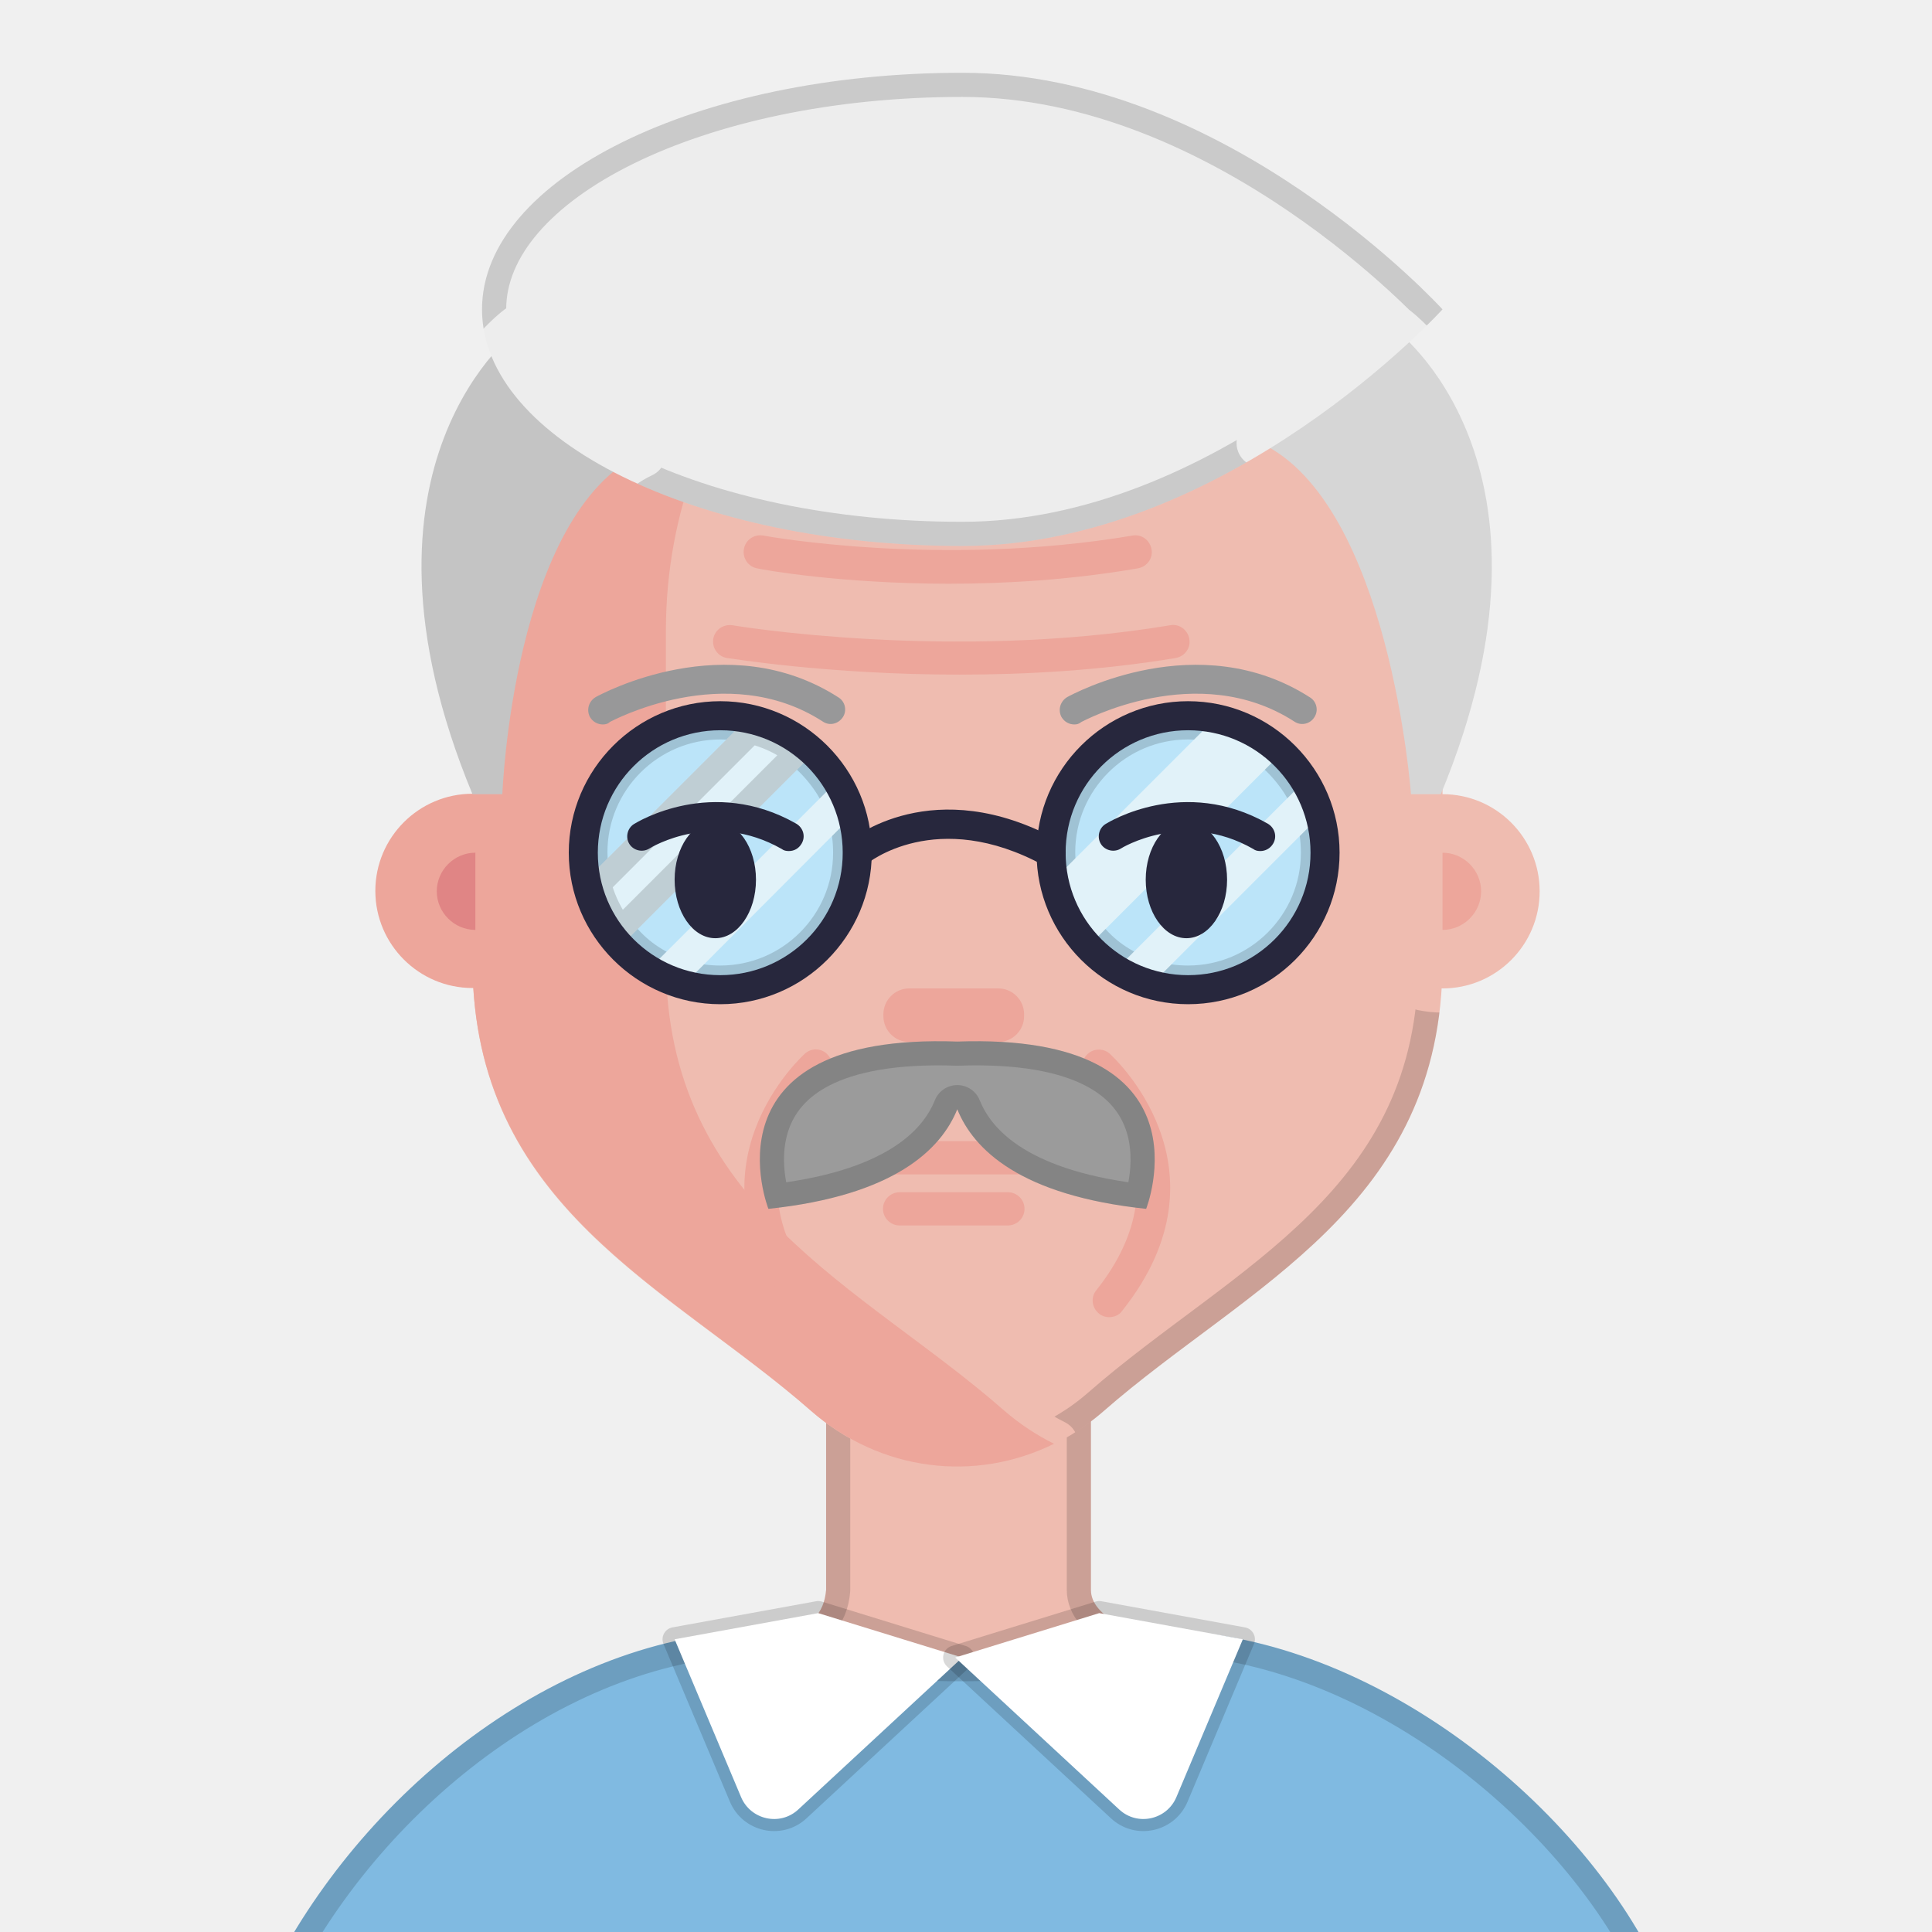
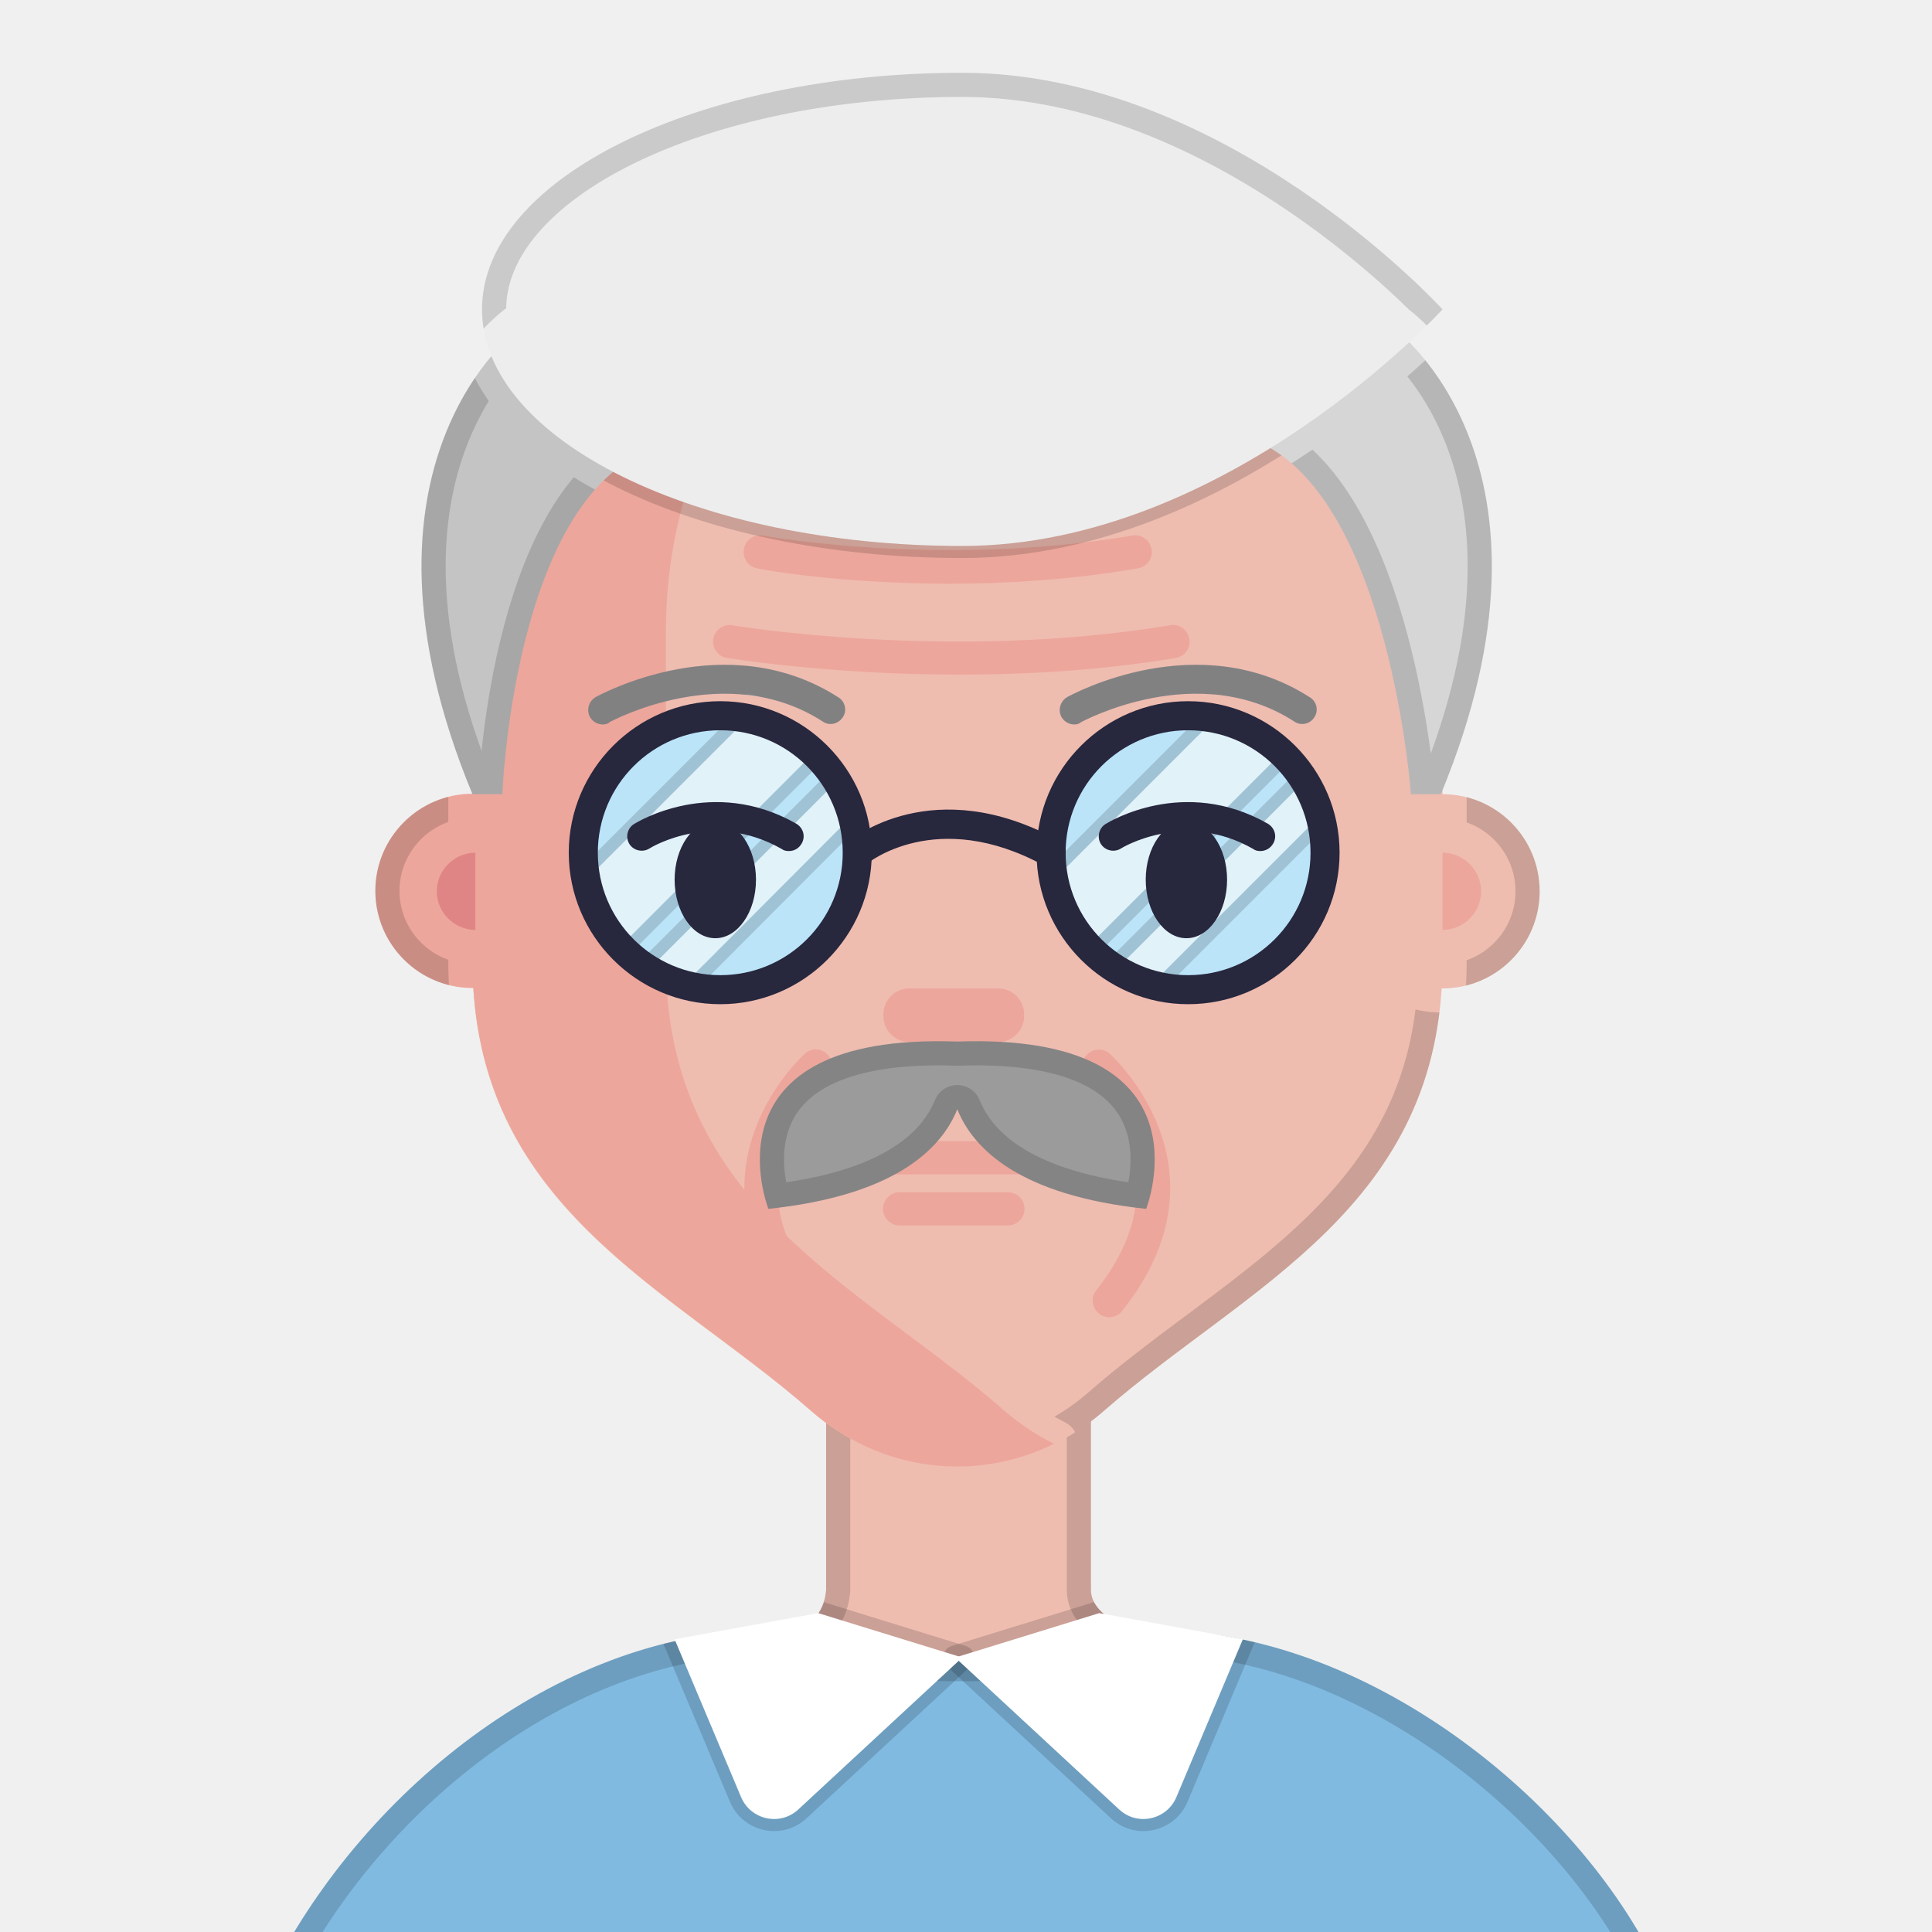
<svg xmlns="http://www.w3.org/2000/svg" id="Layer_1" viewBox="0 0 160 160">
  <defs>
    <style>.cls-1{fill:#80bae1;}.cls-2{fill:#d6d6d6;}.cls-3{fill:#c4c4c4;}.cls-4{fill:#989899;}.cls-5{fill:#9b9b9b;}.cls-6{fill:#fff;}.cls-7{fill:#bbe4f9;}.cls-8{fill:#e1f2f9;}.cls-9{fill:#efbcb0;}.cls-10{fill:#eda69b;}.cls-11{fill:#ededed;}.cls-12{fill:#e08585;}.cls-13{fill:#27273d;}</style>
  </defs>
  <g id="Avatars">
    <g id="Artboard">
      <g id="Men">
        <g id="Old-People-Avatar_32">
          <g fill="#efbcb0">
            <path d="M131.047,156.074c-9.9,7.081-21.312,12.134-33.653,14.609h-34.788c-12.753-2.544-24.475-7.872-34.581-15.263,8.594-11.344,22.172-20.35,36.781-20.35h.206c2.097-.275,3.231-1.409,3.403-3.403v-18.597h21.931v18.597c0,4.469,13.991,5.672,17.05,6.738,9.9,3.472,17.119,8.937,23.375,17.359l.275.309Z" id="ab0" />
          </g>
          <mask id="am0" maskUnits="userSpaceOnUse" x="0" y="0" width="160" height="160">
            <use href="#ab0" fill="#fff" />
+             <use href="#ab24" fill="#000" stroke="#000" stroke-width="4" stroke-linejoin="round" />
          </mask>
          <use href="#ab0" fill="none" stroke="#000" stroke-opacity="0.15" stroke-width="4" stroke-linejoin="round" mask="url(#am0)" />
+           <mask id="ao33_0" maskUnits="userSpaceOnUse" x="0" y="0" width="160" height="160">
+             <use href="#ab0" fill="#fff" />
+           </mask>
+           <use href="#ab33" fill="none" stroke="#000" stroke-opacity="0.15" stroke-width="2" stroke-linejoin="round" mask="url(#ao33_0)" />
+           <mask id="ao34_0" maskUnits="userSpaceOnUse" x="0" y="0" width="160" height="160">
+             <use href="#ab0" fill="#fff" />
+           </mask>
+           <use href="#ab34" fill="none" stroke="#000" stroke-opacity="0.15" stroke-width="2" stroke-linejoin="round" mask="url(#ao34_0)" />
          <g fill="#efbcb0">
            <path d="M119.462,52.261v27.328c0,20.384-16.225,26.916-28.05,37.262-7.047,6.153-17.188,6.153-24.234,0-11.825-10.347-28.05-16.878-28.05-37.262v-27.328c0-20.556,15.709-37.228,35.062-37.228h10.175c19.388,0,35.097,16.672,35.097,37.228Z" id="ab1" />
          </g>
          <mask id="am1" maskUnits="userSpaceOnUse" x="0" y="0" width="160" height="160">
            <use href="#ab1" fill="#fff" />
            <use href="#ab2" fill="#000" stroke="#000" stroke-width="4" stroke-linejoin="round" />
            <use href="#ab3" fill="#000" stroke="#000" stroke-width="4" stroke-linejoin="round" />
            <use href="#ab6" fill="#000" stroke="#000" stroke-width="4" stroke-linejoin="round" />
            <use href="#ab7" fill="#000" stroke="#000" stroke-width="4" stroke-linejoin="round" />
            <use href="#ab8" fill="#000" stroke="#000" stroke-width="4" stroke-linejoin="round" />
            <use href="#ab9" fill="#000" stroke="#000" stroke-width="4" stroke-linejoin="round" />
            <use href="#ab10" fill="#000" stroke="#000" stroke-width="4" stroke-linejoin="round" />
            <use href="#ab25" fill="#000" stroke="#000" stroke-width="4" stroke-linejoin="round" />
            <use href="#ab26" fill="#000" stroke="#000" stroke-width="4" stroke-linejoin="round" />
            <use href="#ab30" fill="#000" stroke="#000" stroke-width="4" stroke-linejoin="round" />
            <use href="#ab31" fill="#000" stroke="#000" stroke-width="4" stroke-linejoin="round" />
+             <use href="#ab4" fill="#000" stroke="#000" stroke-width="4" stroke-linejoin="round" />
+             <use href="#ab5" fill="#000" stroke="#000" stroke-width="4" stroke-linejoin="round" />
+             <use href="#ab32" fill="#000" stroke="#000" stroke-width="4" stroke-linejoin="round" />
          </mask>
          <use href="#ab1" fill="none" stroke="#000" stroke-opacity="0.15" stroke-width="4" stroke-linejoin="round" mask="url(#am1)" />
+           <mask id="ao11_1" maskUnits="userSpaceOnUse" x="0" y="0" width="160" height="160">
+             <use href="#ab1" fill="#fff" />
+           </mask>
+           <use href="#ab11" fill="none" stroke="#000" stroke-opacity="0.15" stroke-width="2" stroke-linejoin="round" mask="url(#ao11_1)" />
+           <mask id="ao12_1" maskUnits="userSpaceOnUse" x="0" y="0" width="160" height="160">
+             <use href="#ab1" fill="#fff" />
+           </mask>
+           <use href="#ab12" fill="none" stroke="#000" stroke-opacity="0.15" stroke-width="2" stroke-linejoin="round" mask="url(#ao12_1)" />
+           <mask id="ao13_1" maskUnits="userSpaceOnUse" x="0" y="0" width="160" height="160">
+             <use href="#ab1" fill="#fff" />
+           </mask>
+           <use href="#ab13" fill="none" stroke="#000" stroke-opacity="0.15" stroke-width="2" stroke-linejoin="round" mask="url(#ao13_1)" />
+           <mask id="ao15_1" maskUnits="userSpaceOnUse" x="0" y="0" width="160" height="160">
+             <use href="#ab1" fill="#fff" />
+           </mask>
+           <use href="#ab15" fill="none" stroke="#000" stroke-opacity="0.15" stroke-width="2" stroke-linejoin="round" mask="url(#ao15_1)" />
+           <mask id="ao16_1" maskUnits="userSpaceOnUse" x="0" y="0" width="160" height="160">
+             <use href="#ab1" fill="#fff" />
+           </mask>
+           <use href="#ab16" fill="none" stroke="#000" stroke-opacity="0.15" stroke-width="2" stroke-linejoin="round" mask="url(#ao16_1)" />
+           <mask id="ao17_1" maskUnits="userSpaceOnUse" x="0" y="0" width="160" height="160">
+             <use href="#ab1" fill="#fff" />
+           </mask>
+           <use href="#ab17" fill="none" stroke="#000" stroke-opacity="0.15" stroke-width="2" stroke-linejoin="round" mask="url(#ao17_1)" />
+           <mask id="ao29_1" maskUnits="userSpaceOnUse" x="0" y="0" width="160" height="160">
+             <use href="#ab1" fill="#fff" />
+           </mask>
+           <use href="#ab29" fill="none" stroke="#000" stroke-opacity="0.15" stroke-width="2" stroke-linejoin="round" mask="url(#ao29_1)" />
          <g fill="#eda69b">
            <path d="M55.147,79.555v-27.328c0-19.525,14.128-35.509,32.141-37.091-.963-.103-1.925-.138-2.922-.138h-10.175c-19.388,0-35.063,16.672-35.063,37.228v13.509c-4.434,0-8.044,3.609-8.044,8.044s3.609,8.044,8.044,8.044h.069c1.169,18.597,16.603,25.025,27.947,34.994,5.775,5.053,13.612,5.981,20.144,2.75-1.444-.722-2.819-1.616-4.125-2.75-11.791-10.347-28.016-16.878-28.016-37.262Z" id="ab2" />
          </g>
+           <mask id="am2" maskUnits="userSpaceOnUse" x="0" y="0" width="160" height="160">
+             <use href="#ab2" fill="#fff" />
+             <use href="#ab1" fill="#000" stroke="#000" stroke-width="4" stroke-linejoin="round" />
+             <use href="#ab6" fill="#000" stroke="#000" stroke-width="4" stroke-linejoin="round" />
+             <use href="#ab7" fill="#000" stroke="#000" stroke-width="4" stroke-linejoin="round" />
+             <use href="#ab9" fill="#000" stroke="#000" stroke-width="4" stroke-linejoin="round" />
+             <use href="#ab10" fill="#000" stroke="#000" stroke-width="4" stroke-linejoin="round" />
+             <use href="#ab25" fill="#000" stroke="#000" stroke-width="4" stroke-linejoin="round" />
+             <use href="#ab30" fill="#000" stroke="#000" stroke-width="4" stroke-linejoin="round" />
+             <use href="#ab31" fill="#000" stroke="#000" stroke-width="4" stroke-linejoin="round" />
+             <use href="#ab4" fill="#000" stroke="#000" stroke-width="4" stroke-linejoin="round" />
+             <use href="#ab5" fill="#000" stroke="#000" stroke-width="4" stroke-linejoin="round" />
+             <use href="#ab32" fill="#000" stroke="#000" stroke-width="4" stroke-linejoin="round" />
+           </mask>
+           <use href="#ab2" fill="none" stroke="#000" stroke-opacity="0.15" stroke-width="4" stroke-linejoin="round" mask="url(#am2)" />
+           <mask id="ao11_2" maskUnits="userSpaceOnUse" x="0" y="0" width="160" height="160">
+             <use href="#ab2" fill="#fff" />
+           </mask>
+           <use href="#ab11" fill="none" stroke="#000" stroke-opacity="0.15" stroke-width="2" stroke-linejoin="round" mask="url(#ao11_2)" />
+           <mask id="ao12_2" maskUnits="userSpaceOnUse" x="0" y="0" width="160" height="160">
+             <use href="#ab2" fill="#fff" />
+           </mask>
+           <use href="#ab12" fill="none" stroke="#000" stroke-opacity="0.15" stroke-width="2" stroke-linejoin="round" mask="url(#ao12_2)" />
+           <mask id="ao13_2" maskUnits="userSpaceOnUse" x="0" y="0" width="160" height="160">
+             <use href="#ab2" fill="#fff" />
+           </mask>
+           <use href="#ab13" fill="none" stroke="#000" stroke-opacity="0.15" stroke-width="2" stroke-linejoin="round" mask="url(#ao13_2)" />
+           <mask id="ao15_2" maskUnits="userSpaceOnUse" x="0" y="0" width="160" height="160">
+             <use href="#ab2" fill="#fff" />
+           </mask>
+           <use href="#ab15" fill="none" stroke="#000" stroke-opacity="0.15" stroke-width="2" stroke-linejoin="round" mask="url(#ao15_2)" />
+           <mask id="ao16_2" maskUnits="userSpaceOnUse" x="0" y="0" width="160" height="160">
+             <use href="#ab2" fill="#fff" />
+           </mask>
+           <use href="#ab16" fill="none" stroke="#000" stroke-opacity="0.15" stroke-width="2" stroke-linejoin="round" mask="url(#ao16_2)" />
+           <mask id="ao29_2" maskUnits="userSpaceOnUse" x="0" y="0" width="160" height="160">
+             <use href="#ab2" fill="#fff" />
+           </mask>
+           <use href="#ab29" fill="none" stroke="#000" stroke-opacity="0.15" stroke-width="2" stroke-linejoin="round" mask="url(#ao29_2)" />
          <g fill="#efbcb0">
            <circle cx="119.463" cy="73.814" r="8.044" id="ab3" />
          </g>
+           <mask id="am3" maskUnits="userSpaceOnUse" x="0" y="0" width="160" height="160">
+             <use href="#ab3" fill="#fff" />
+             <use href="#ab1" fill="#000" stroke="#000" stroke-width="4" stroke-linejoin="round" />
+             <use href="#ab8" fill="#000" stroke="#000" stroke-width="4" stroke-linejoin="round" />
+           </mask>
+           <use href="#ab3" fill="none" stroke="#000" stroke-opacity="0.15" stroke-width="4" stroke-linejoin="round" mask="url(#am3)" />
+           <mask id="ao15_3" maskUnits="userSpaceOnUse" x="0" y="0" width="160" height="160">
+             <use href="#ab3" fill="#fff" />
+           </mask>
+           <use href="#ab15" fill="none" stroke="#000" stroke-opacity="0.15" stroke-width="2" stroke-linejoin="round" mask="url(#ao15_3)" />
+           <mask id="ao17_3" maskUnits="userSpaceOnUse" x="0" y="0" width="160" height="160">
+             <use href="#ab3" fill="#fff" />
+           </mask>
+           <use href="#ab17" fill="none" stroke="#000" stroke-opacity="0.15" stroke-width="2" stroke-linejoin="round" mask="url(#ao17_3)" />
          <g fill="#989899">
            <path d="M49.922,59.996c-.412,0-.825-.206-1.066-.619-.309-.584-.103-1.306.481-1.65.447-.241,10.863-5.912,20.109.034.55.344.722,1.1.344,1.65-.378.55-1.1.722-1.65.344-8.044-5.191-17.531,0-17.634.034-.172.172-.378.206-.584.206Z" id="ab4" />
          </g>
+           <mask id="am4" maskUnits="userSpaceOnUse" x="0" y="0" width="160" height="160">
+             <use href="#ab4" fill="#fff" />
+             <use href="#ab12" fill="#000" stroke="#000" stroke-width="4" stroke-linejoin="round" />
+           </mask>
+           <use href="#ab4" fill="none" stroke="#000" stroke-opacity="0.15" stroke-width="4" stroke-linejoin="round" mask="url(#am4)" />
+           <mask id="ao11_4" maskUnits="userSpaceOnUse" x="0" y="0" width="160" height="160">
+             <use href="#ab4" fill="#fff" />
+           </mask>
+           <use href="#ab11" fill="none" stroke="#000" stroke-opacity="0.15" stroke-width="2" stroke-linejoin="round" mask="url(#ao11_4)" />
+           <mask id="ao27_4" maskUnits="userSpaceOnUse" x="0" y="0" width="160" height="160">
+             <use href="#ab4" fill="#fff" />
+           </mask>
+           <use href="#ab27" fill="none" stroke="#000" stroke-opacity="0.15" stroke-width="2" stroke-linejoin="round" mask="url(#ao27_4)" />
          <g fill="#989899">
            <path d="M88.972,59.996c-.412,0-.825-.206-1.066-.619-.309-.584-.103-1.306.481-1.65.447-.241,10.863-5.912,20.109.034.55.344.722,1.1.344,1.65-.344.55-1.1.722-1.65.344-8.044-5.191-17.531,0-17.634.034-.206.172-.378.206-.584.206Z" id="ab5" />
          </g>
+           <mask id="am5" maskUnits="userSpaceOnUse" x="0" y="0" width="160" height="160">
+             <use href="#ab5" fill="#fff" />
+             <use href="#ab16" fill="#000" stroke="#000" stroke-width="4" stroke-linejoin="round" />
+             <use href="#ab28" fill="#000" stroke="#000" stroke-width="4" stroke-linejoin="round" />
+           </mask>
+           <use href="#ab5" fill="none" stroke="#000" stroke-opacity="0.15" stroke-width="4" stroke-linejoin="round" mask="url(#am5)" />
+           <mask id="ao15_5" maskUnits="userSpaceOnUse" x="0" y="0" width="160" height="160">
+             <use href="#ab5" fill="#fff" />
+           </mask>
+           <use href="#ab15" fill="none" stroke="#000" stroke-opacity="0.15" stroke-width="2" stroke-linejoin="round" mask="url(#ao15_5)" />
          <g fill="#eda69b">
            <path d="M82.681,86.292h-7.391c-1.169,0-2.131-.963-2.131-2.131v-.172c0-1.169.963-2.131,2.131-2.131h7.391c1.169,0,2.131.963,2.131,2.131v.172c0,1.169-.963,2.131-2.131,2.131Z" id="ab6" />
          </g>
+           <mask id="ao11_6" maskUnits="userSpaceOnUse" x="0" y="0" width="160" height="160">
+             <use href="#ab6" fill="#fff" />
+           </mask>
+           <use href="#ab11" fill="none" stroke="#000" stroke-opacity="0.15" stroke-width="2" stroke-linejoin="round" mask="url(#ao11_6)" />
+           <mask id="ao13_6" maskUnits="userSpaceOnUse" x="0" y="0" width="160" height="160">
+             <use href="#ab6" fill="#fff" />
+           </mask>
+           <use href="#ab13" fill="none" stroke="#000" stroke-opacity="0.15" stroke-width="2" stroke-linejoin="round" mask="url(#ao13_6)" />
+           <mask id="ao15_6" maskUnits="userSpaceOnUse" x="0" y="0" width="160" height="160">
+             <use href="#ab6" fill="#fff" />
+           </mask>
+           <use href="#ab15" fill="none" stroke="#000" stroke-opacity="0.15" stroke-width="2" stroke-linejoin="round" mask="url(#ao15_6)" />
          <g fill="#e08585">
            <path d="M39.369,70.617c-1.753,0-3.197,1.444-3.197,3.197s1.444,3.197,3.197,3.197v-6.394Z" id="ab7" />
          </g>
          <g fill="#eda69b">
            <path d="M119.463,77.011c1.753,0,3.197-1.444,3.197-3.197s-1.444-3.197-3.197-3.197v6.394Z" id="ab8" />
          </g>
          <g fill="#eda69b">
            <path d="M79.45,55.87c-10.931,0-19.113-1.375-19.25-1.375-.756-.138-1.238-.825-1.134-1.581.138-.756.825-1.238,1.581-1.134.172.034,18.15,3.025,36.266,0,.756-.138,1.444.378,1.581,1.134.138.756-.378,1.444-1.134,1.581-6.188,1.031-12.409,1.375-17.909,1.375Z" id="ab9" />
          </g>
          <g fill="#eda69b">
            <path d="M78.625,48.342c-9.075,0-15.503-1.169-15.916-1.272-.756-.138-1.238-.859-1.1-1.616.138-.756.859-1.238,1.616-1.1.138.034,14.644,2.681,30.559,0,.756-.138,1.444.378,1.581,1.134.137.756-.378,1.444-1.134,1.581-5.603.963-10.966,1.272-15.606,1.272Z" id="ab10" />
          </g>
+           <mask id="ao29_10" maskUnits="userSpaceOnUse" x="0" y="0" width="160" height="160">
+             <use href="#ab10" fill="#fff" />
+           </mask>
+           <use href="#ab29" fill="none" stroke="#000" stroke-opacity="0.15" stroke-width="2" stroke-linejoin="round" mask="url(#ao29_10)" />
          <g fill="#bbe4f9">
            <path d="M70.994,70.617c0,6.256-5.088,11.344-11.344,11.344-1.066,0-2.062-.137-3.025-.412-1.031-.275-1.994-.722-2.888-1.272-.859-.516-1.65-1.169-2.337-1.925-1.409-1.512-2.406-3.403-2.853-5.5-.138-.722-.241-1.478-.241-2.269,0-6.256,5.088-11.344,11.344-11.344.756,0,1.512.069,2.269.241,2.097.412,3.987,1.444,5.5,2.853.722.688,1.375,1.478,1.925,2.337.55.894.997,1.856,1.272,2.888.241.997.378,1.994.378,3.059Z" id="ab11" />
          </g>
          <mask id="am11" maskUnits="userSpaceOnUse" x="0" y="0" width="160" height="160">
            <use href="#ab11" fill="#fff" />
+             <use href="#ab1" fill="#000" stroke="#000" stroke-width="4" stroke-linejoin="round" />
+             <use href="#ab2" fill="#000" stroke="#000" stroke-width="4" stroke-linejoin="round" />
+             <use href="#ab4" fill="#000" stroke="#000" stroke-width="4" stroke-linejoin="round" />
+             <use href="#ab6" fill="#000" stroke="#000" stroke-width="4" stroke-linejoin="round" />
+             <use href="#ab27" fill="#000" stroke="#000" stroke-width="4" stroke-linejoin="round" />
          </mask>
          <use href="#ab11" fill="none" stroke="#000" stroke-opacity="0.15" stroke-width="4" stroke-linejoin="round" mask="url(#am11)" />
+           <mask id="ao12_11" maskUnits="userSpaceOnUse" x="0" y="0" width="160" height="160">
+             <use href="#ab11" fill="#fff" />
+           </mask>
+           <use href="#ab12" fill="none" stroke="#000" stroke-opacity="0.15" stroke-width="2" stroke-linejoin="round" mask="url(#ao12_11)" />
+           <mask id="ao13_11" maskUnits="userSpaceOnUse" x="0" y="0" width="160" height="160">
+             <use href="#ab11" fill="#fff" />
+           </mask>
+           <use href="#ab13" fill="none" stroke="#000" stroke-opacity="0.15" stroke-width="2" stroke-linejoin="round" mask="url(#ao13_11)" />
          <g fill="#e1f2f9">
            <path d="M67.419,62.333l-16.053,16.053c-1.409-1.513-2.406-3.403-2.853-5.5l13.372-13.372c2.131.412,4.022,1.409,5.534,2.819Z" id="ab12" />
          </g>
          <mask id="am12" maskUnits="userSpaceOnUse" x="0" y="0" width="160" height="160">
            <use href="#ab12" fill="#fff" />
            <use href="#ab4" fill="#000" stroke="#000" stroke-width="4" stroke-linejoin="round" />
            <use href="#ab13" fill="#000" stroke="#000" stroke-width="4" stroke-linejoin="round" />
+             <use href="#ab1" fill="#000" stroke="#000" stroke-width="4" stroke-linejoin="round" />
+             <use href="#ab2" fill="#000" stroke="#000" stroke-width="4" stroke-linejoin="round" />
+             <use href="#ab11" fill="#000" stroke="#000" stroke-width="4" stroke-linejoin="round" />
+             <use href="#ab27" fill="#000" stroke="#000" stroke-width="4" stroke-linejoin="round" />
          </mask>
          <use href="#ab12" fill="none" stroke="#000" stroke-opacity="0.15" stroke-width="4" stroke-linejoin="round" mask="url(#am12)" />
          <g fill="#e1f2f9">
            <path d="M70.581,67.558l-13.956,13.991c-1.031-.275-1.994-.722-2.888-1.272l15.606-15.606c.516.894.963,1.856,1.238,2.888Z" id="ab13" />
          </g>
+           <mask id="am13" maskUnits="userSpaceOnUse" x="0" y="0" width="160" height="160">
+             <use href="#ab13" fill="#fff" />
+             <use href="#ab12" fill="#000" stroke="#000" stroke-width="4" stroke-linejoin="round" />
+             <use href="#ab1" fill="#000" stroke="#000" stroke-width="4" stroke-linejoin="round" />
+             <use href="#ab2" fill="#000" stroke="#000" stroke-width="4" stroke-linejoin="round" />
+             <use href="#ab6" fill="#000" stroke="#000" stroke-width="4" stroke-linejoin="round" />
+             <use href="#ab11" fill="#000" stroke="#000" stroke-width="4" stroke-linejoin="round" />
+           </mask>
+           <use href="#ab13" fill="none" stroke="#000" stroke-opacity="0.15" stroke-width="4" stroke-linejoin="round" mask="url(#am13)" />
          <path class="cls-13" d="M59.65,83.164c-6.909,0-12.547-5.638-12.547-12.547s5.638-12.547,12.547-12.547,12.547,5.638,12.547,12.547-5.638,12.547-12.547,12.547ZM59.65,60.477c-5.603,0-10.141,4.537-10.141,10.141s4.537,10.141,10.141,10.141,10.141-4.537,10.141-10.141-4.537-10.141-10.141-10.141Z" />
          <g fill="#bbe4f9">
            <path d="M109.734,70.617c0,6.256-5.088,11.344-11.344,11.344-1.066,0-2.062-.137-3.025-.412-1.031-.275-1.994-.722-2.888-1.272-.859-.516-1.65-1.169-2.337-1.925-1.409-1.512-2.406-3.403-2.853-5.5-.138-.722-.241-1.478-.241-2.269,0-6.256,5.088-11.344,11.344-11.344.756,0,1.512.069,2.269.241,2.097.412,3.987,1.444,5.5,2.853.722.688,1.375,1.478,1.925,2.337.55.894.997,1.856,1.272,2.888.241.997.378,1.994.378,3.059Z" id="ab15" />
          </g>
          <mask id="am15" maskUnits="userSpaceOnUse" x="0" y="0" width="160" height="160">
            <use href="#ab15" fill="#fff" />
+             <use href="#ab1" fill="#000" stroke="#000" stroke-width="4" stroke-linejoin="round" />
+             <use href="#ab2" fill="#000" stroke="#000" stroke-width="4" stroke-linejoin="round" />
+             <use href="#ab3" fill="#000" stroke="#000" stroke-width="4" stroke-linejoin="round" />
+             <use href="#ab5" fill="#000" stroke="#000" stroke-width="4" stroke-linejoin="round" />
+             <use href="#ab6" fill="#000" stroke="#000" stroke-width="4" stroke-linejoin="round" />
          </mask>
          <use href="#ab15" fill="none" stroke="#000" stroke-opacity="0.15" stroke-width="4" stroke-linejoin="round" mask="url(#am15)" />
+           <mask id="ao16_15" maskUnits="userSpaceOnUse" x="0" y="0" width="160" height="160">
+             <use href="#ab15" fill="#fff" />
+           </mask>
+           <use href="#ab16" fill="none" stroke="#000" stroke-opacity="0.15" stroke-width="2" stroke-linejoin="round" mask="url(#ao16_15)" />
+           <mask id="ao17_15" maskUnits="userSpaceOnUse" x="0" y="0" width="160" height="160">
+             <use href="#ab15" fill="#fff" />
+           </mask>
+           <use href="#ab17" fill="none" stroke="#000" stroke-opacity="0.15" stroke-width="2" stroke-linejoin="round" mask="url(#ao17_15)" />
          <g fill="#e1f2f9">
            <path d="M106.159,62.333l-16.053,16.053c-1.409-1.513-2.406-3.403-2.853-5.5l13.372-13.372c2.131.412,4.022,1.409,5.534,2.819Z" id="ab16" />
          </g>
+           <mask id="am16" maskUnits="userSpaceOnUse" x="0" y="0" width="160" height="160">
+             <use href="#ab16" fill="#fff" />
+             <use href="#ab5" fill="#000" stroke="#000" stroke-width="4" stroke-linejoin="round" />
+             <use href="#ab17" fill="#000" stroke="#000" stroke-width="4" stroke-linejoin="round" />
+             <use href="#ab28" fill="#000" stroke="#000" stroke-width="4" stroke-linejoin="round" />
+             <use href="#ab1" fill="#000" stroke="#000" stroke-width="4" stroke-linejoin="round" />
+             <use href="#ab2" fill="#000" stroke="#000" stroke-width="4" stroke-linejoin="round" />
+             <use href="#ab15" fill="#000" stroke="#000" stroke-width="4" stroke-linejoin="round" />
+           </mask>
+           <use href="#ab16" fill="none" stroke="#000" stroke-opacity="0.15" stroke-width="4" stroke-linejoin="round" mask="url(#am16)" />
          <g fill="#e1f2f9">
            <path d="M109.322,67.558l-13.991,13.991c-1.031-.275-1.994-.722-2.888-1.272l15.606-15.606c.584.894.997,1.856,1.272,2.888Z" id="ab17" />
          </g>
+           <mask id="am17" maskUnits="userSpaceOnUse" x="0" y="0" width="160" height="160">
+             <use href="#ab17" fill="#fff" />
+             <use href="#ab16" fill="#000" stroke="#000" stroke-width="4" stroke-linejoin="round" />
+             <use href="#ab28" fill="#000" stroke="#000" stroke-width="4" stroke-linejoin="round" />
+             <use href="#ab1" fill="#000" stroke="#000" stroke-width="4" stroke-linejoin="round" />
+             <use href="#ab3" fill="#000" stroke="#000" stroke-width="4" stroke-linejoin="round" />
+             <use href="#ab15" fill="#000" stroke="#000" stroke-width="4" stroke-linejoin="round" />
+           </mask>
+           <use href="#ab17" fill="none" stroke="#000" stroke-opacity="0.15" stroke-width="4" stroke-linejoin="round" mask="url(#am17)" />
          <path class="cls-13" d="M98.391,83.164c-6.909,0-12.547-5.638-12.547-12.547s5.638-12.547,12.547-12.547,12.547,5.638,12.547,12.547-5.603,12.547-12.547,12.547ZM98.391,60.477c-5.603,0-10.141,4.537-10.141,10.141s4.537,10.141,10.141,10.141,10.141-4.537,10.141-10.141-4.537-10.141-10.141-10.141Z" />
          <path class="cls-13" d="M87.047,71.82c-.206,0-.378-.034-.584-.138-8.938-4.881-14.644-.172-14.678-.138-.516.412-1.272.378-1.684-.138-.412-.516-.378-1.272.138-1.684.275-.241,7.047-5.809,17.394-.138.584.309.791,1.066.481,1.616-.241.378-.653.619-1.066.619Z" />
          <ellipse id="Oval-2" class="cls-13" cx="59.238" cy="72.852" rx="3.369" ry="4.847" />
          <ellipse id="Oval-3" class="cls-13" cx="98.253" cy="72.852" rx="3.369" ry="4.847" />
          <path class="cls-13" d="M65.322,70.48c-.206,0-.412-.034-.584-.172-5.672-3.231-10.759-.172-10.966-.034-.55.344-1.306.172-1.65-.378-.344-.55-.172-1.306.378-1.65.275-.172,6.497-3.987,13.441-.034.584.344.791,1.066.447,1.65-.241.412-.619.619-1.066.619Z" />
          <path class="cls-13" d="M104.372,70.48c-.206,0-.412-.034-.584-.172-5.706-3.266-10.931-.069-10.966-.034-.55.344-1.306.172-1.65-.378-.344-.55-.172-1.306.378-1.65.275-.172,6.497-3.987,13.441-.034.584.344.791,1.066.447,1.65-.241.412-.653.619-1.066.619Z" />
          <g fill="#80bae1">
            <path d="M137,162.402c-14.747,11.103-37.131,10-57,10-19.938,0-42.219,1.206-57-10,8-15,24.516-27.916,41.806-27.366,0,0,2.406,2.2,14.85,2.2,12.478-.034,15.194-2.2,15.194-2.2,17.394-.516,35.15,13.366,42.15,27.366Z" id="ab24" />
          </g>
          <mask id="am24" maskUnits="userSpaceOnUse" x="0" y="0" width="160" height="160">
            <use href="#ab24" fill="#fff" />
          </mask>
          <use href="#ab24" fill="none" stroke="#000" stroke-opacity="0.15" stroke-width="4" stroke-linejoin="round" mask="url(#am24)" />
+           <mask id="ao33_24" maskUnits="userSpaceOnUse" x="0" y="0" width="160" height="160">
+             <use href="#ab24" fill="#fff" />
+           </mask>
+           <use href="#ab33" fill="none" stroke="#000" stroke-opacity="0.15" stroke-width="2" stroke-linejoin="round" mask="url(#ao33_24)" />
+           <mask id="ao34_24" maskUnits="userSpaceOnUse" x="0" y="0" width="160" height="160">
+             <use href="#ab24" fill="#fff" />
+           </mask>
+           <use href="#ab34" fill="none" stroke="#000" stroke-opacity="0.15" stroke-width="2" stroke-linejoin="round" mask="url(#ao34_24)" />
          <g fill="#eda69b">
            <path d="M66.697,109.083c-.412,0-.791-.172-1.066-.516-9.488-11.894.928-21.209,1.031-21.312.584-.516,1.444-.447,1.925.138.516.584.447,1.444-.138,1.925h0c-.344.309-8.525,7.734-.688,17.531.481.584.378,1.444-.206,1.925-.241.206-.55.309-.859.309Z" id="ab25" />
          </g>
          <g fill="#eda69b">
            <path d="M91.859,109.083c-.309,0-.619-.103-.859-.309-.584-.481-.688-1.341-.206-1.925,7.803-9.797-.344-17.222-.688-17.531-.584-.516-.619-1.375-.138-1.925.516-.584,1.375-.619,1.925-.138.103.103,10.519,9.419,1.031,21.312-.241.344-.653.516-1.066.516Z" id="ab26" />
          </g>
          <g fill="#c4c4c4">
            <path d="M42.978,27.236s-15.228,11.069-3.85,38.534h2.475s.859-23.203,11.55-28.222l-10.175-10.312Z" id="ab27" />
          </g>
+           <mask id="am27" maskUnits="userSpaceOnUse" x="0" y="0" width="160" height="160">
+             <use href="#ab27" fill="#fff" />
+             <use href="#ab29" fill="#000" stroke="#000" stroke-width="4" stroke-linejoin="round" />
+             <use href="#ab4" fill="#000" stroke="#000" stroke-width="4" stroke-linejoin="round" />
+           </mask>
+           <use href="#ab27" fill="none" stroke="#000" stroke-opacity="0.15" stroke-width="4" stroke-linejoin="round" mask="url(#am27)" />
          <g fill="#d6d6d6">
            <path d="M115.475,27.236s15.228,11.069,3.85,38.534h-2.475s-1.753-24.062-12.444-29.081l11.069-9.453Z" id="ab28" />
          </g>
+           <mask id="am28" maskUnits="userSpaceOnUse" x="0" y="0" width="160" height="160">
+             <use href="#ab28" fill="#fff" />
+             <use href="#ab5" fill="#000" stroke="#000" stroke-width="4" stroke-linejoin="round" />
+             <use href="#ab16" fill="#000" stroke="#000" stroke-width="4" stroke-linejoin="round" />
+             <use href="#ab17" fill="#000" stroke="#000" stroke-width="4" stroke-linejoin="round" />
+             <use href="#ab29" fill="#000" stroke="#000" stroke-width="4" stroke-linejoin="round" />
+           </mask>
+           <use href="#ab28" fill="none" stroke="#000" stroke-opacity="0.15" stroke-width="4" stroke-linejoin="round" mask="url(#am28)" />
          <g fill="#ededed">
            <path d="M119.463,25.62s-17.806,19.594-39.772,19.594-39.772-8.766-39.772-19.594S57.725,6.027,79.691,6.027s39.772,19.594,39.772,19.594Z" id="ab29" />
          </g>
          <mask id="am29" maskUnits="userSpaceOnUse" x="0" y="0" width="160" height="160">
            <use href="#ab29" fill="#fff" />
-             <use href="#ab5" fill="#000" stroke="#000" stroke-width="4" stroke-linejoin="round" />
-             <use href="#ab16" fill="#000" stroke="#000" stroke-width="4" stroke-linejoin="round" />
-             <use href="#ab17" fill="#000" stroke="#000" stroke-width="4" stroke-linejoin="round" />
            <use href="#ab27" fill="#000" stroke="#000" stroke-width="4" stroke-linejoin="round" />
            <use href="#ab28" fill="#000" stroke="#000" stroke-width="4" stroke-linejoin="round" />
+             <use href="#ab1" fill="#000" stroke="#000" stroke-width="4" stroke-linejoin="round" />
+             <use href="#ab2" fill="#000" stroke="#000" stroke-width="4" stroke-linejoin="round" />
+             <use href="#ab10" fill="#000" stroke="#000" stroke-width="4" stroke-linejoin="round" />
          </mask>
          <use href="#ab29" fill="none" stroke="#000" stroke-opacity="0.15" stroke-width="4" stroke-linejoin="round" mask="url(#am29)" />
          <g fill="#eda69b">
            <path d="M87.391,97.258h-16.844c-.756,0-1.375-.619-1.375-1.375s.619-1.375,1.375-1.375h16.844c.756,0,1.375.619,1.375,1.375s-.584,1.375-1.375,1.375Z" id="ab30" />
          </g>
          <g fill="#eda69b">
            <path d="M83.472,101.486h-8.972c-.756,0-1.375-.619-1.375-1.375s.619-1.375,1.375-1.375h8.972c.756,0,1.375.619,1.375,1.375s-.619,1.375-1.375,1.375Z" id="ab31" />
          </g>
          <g fill="#9b9b9b">
            <path d="M79.278,86.258c-21.416-.756-15.641,13.853-15.641,13.853,10.416-1.1,14.3-4.916,15.641-8.25,1.341,3.334,5.225,7.15,15.641,8.25,0,0,5.775-14.609-15.641-13.853Z" id="ab32" />
          </g>
          <mask id="am32" maskUnits="userSpaceOnUse" x="0" y="0" width="160" height="160">
            <use href="#ab32" fill="#fff" />
          </mask>
          <use href="#ab32" fill="none" stroke="#000" stroke-opacity="0.15" stroke-width="4" stroke-linejoin="round" mask="url(#am32)" />
-           <use href="#ab33" fill="none" stroke="#000" stroke-opacity="0.15" stroke-width="2" stroke-linejoin="round" />
          <g fill="#fff">
            <path d="M79.691,137.27l-13.578,12.581c-1.512,1.409-3.953.859-4.744-1.031l-5.5-13.062,11.894-2.166,11.928,3.678Z" id="ab33" />
          </g>
-           <use href="#ab34" fill="none" stroke="#000" stroke-opacity="0.15" stroke-width="2" stroke-linejoin="round" />
+           <mask id="am33" maskUnits="userSpaceOnUse" x="0" y="0" width="160" height="160">
+             <use href="#ab33" fill="#fff" />
+             <use href="#ab0" fill="#000" stroke="#000" stroke-width="4" stroke-linejoin="round" />
+             <use href="#ab24" fill="#000" stroke="#000" stroke-width="4" stroke-linejoin="round" />
+           </mask>
+           <use href="#ab33" fill="none" stroke="#000" stroke-opacity="0.15" stroke-width="4" stroke-linejoin="round" mask="url(#am33)" />
          <g fill="#fff">
            <path d="M79.106,137.27l13.578,12.581c1.512,1.409,3.953.859,4.744-1.031l5.5-13.062-11.894-2.166-11.928,3.678Z" id="ab34" />
          </g>
+           <mask id="am34" maskUnits="userSpaceOnUse" x="0" y="0" width="160" height="160">
+             <use href="#ab34" fill="#fff" />
+             <use href="#ab0" fill="#000" stroke="#000" stroke-width="4" stroke-linejoin="round" />
+             <use href="#ab24" fill="#000" stroke="#000" stroke-width="4" stroke-linejoin="round" />
+           </mask>
+           <use href="#ab34" fill="none" stroke="#000" stroke-opacity="0.15" stroke-width="4" stroke-linejoin="round" mask="url(#am34)" />
        </g>
      </g>
    </g>
  </g>
</svg>
